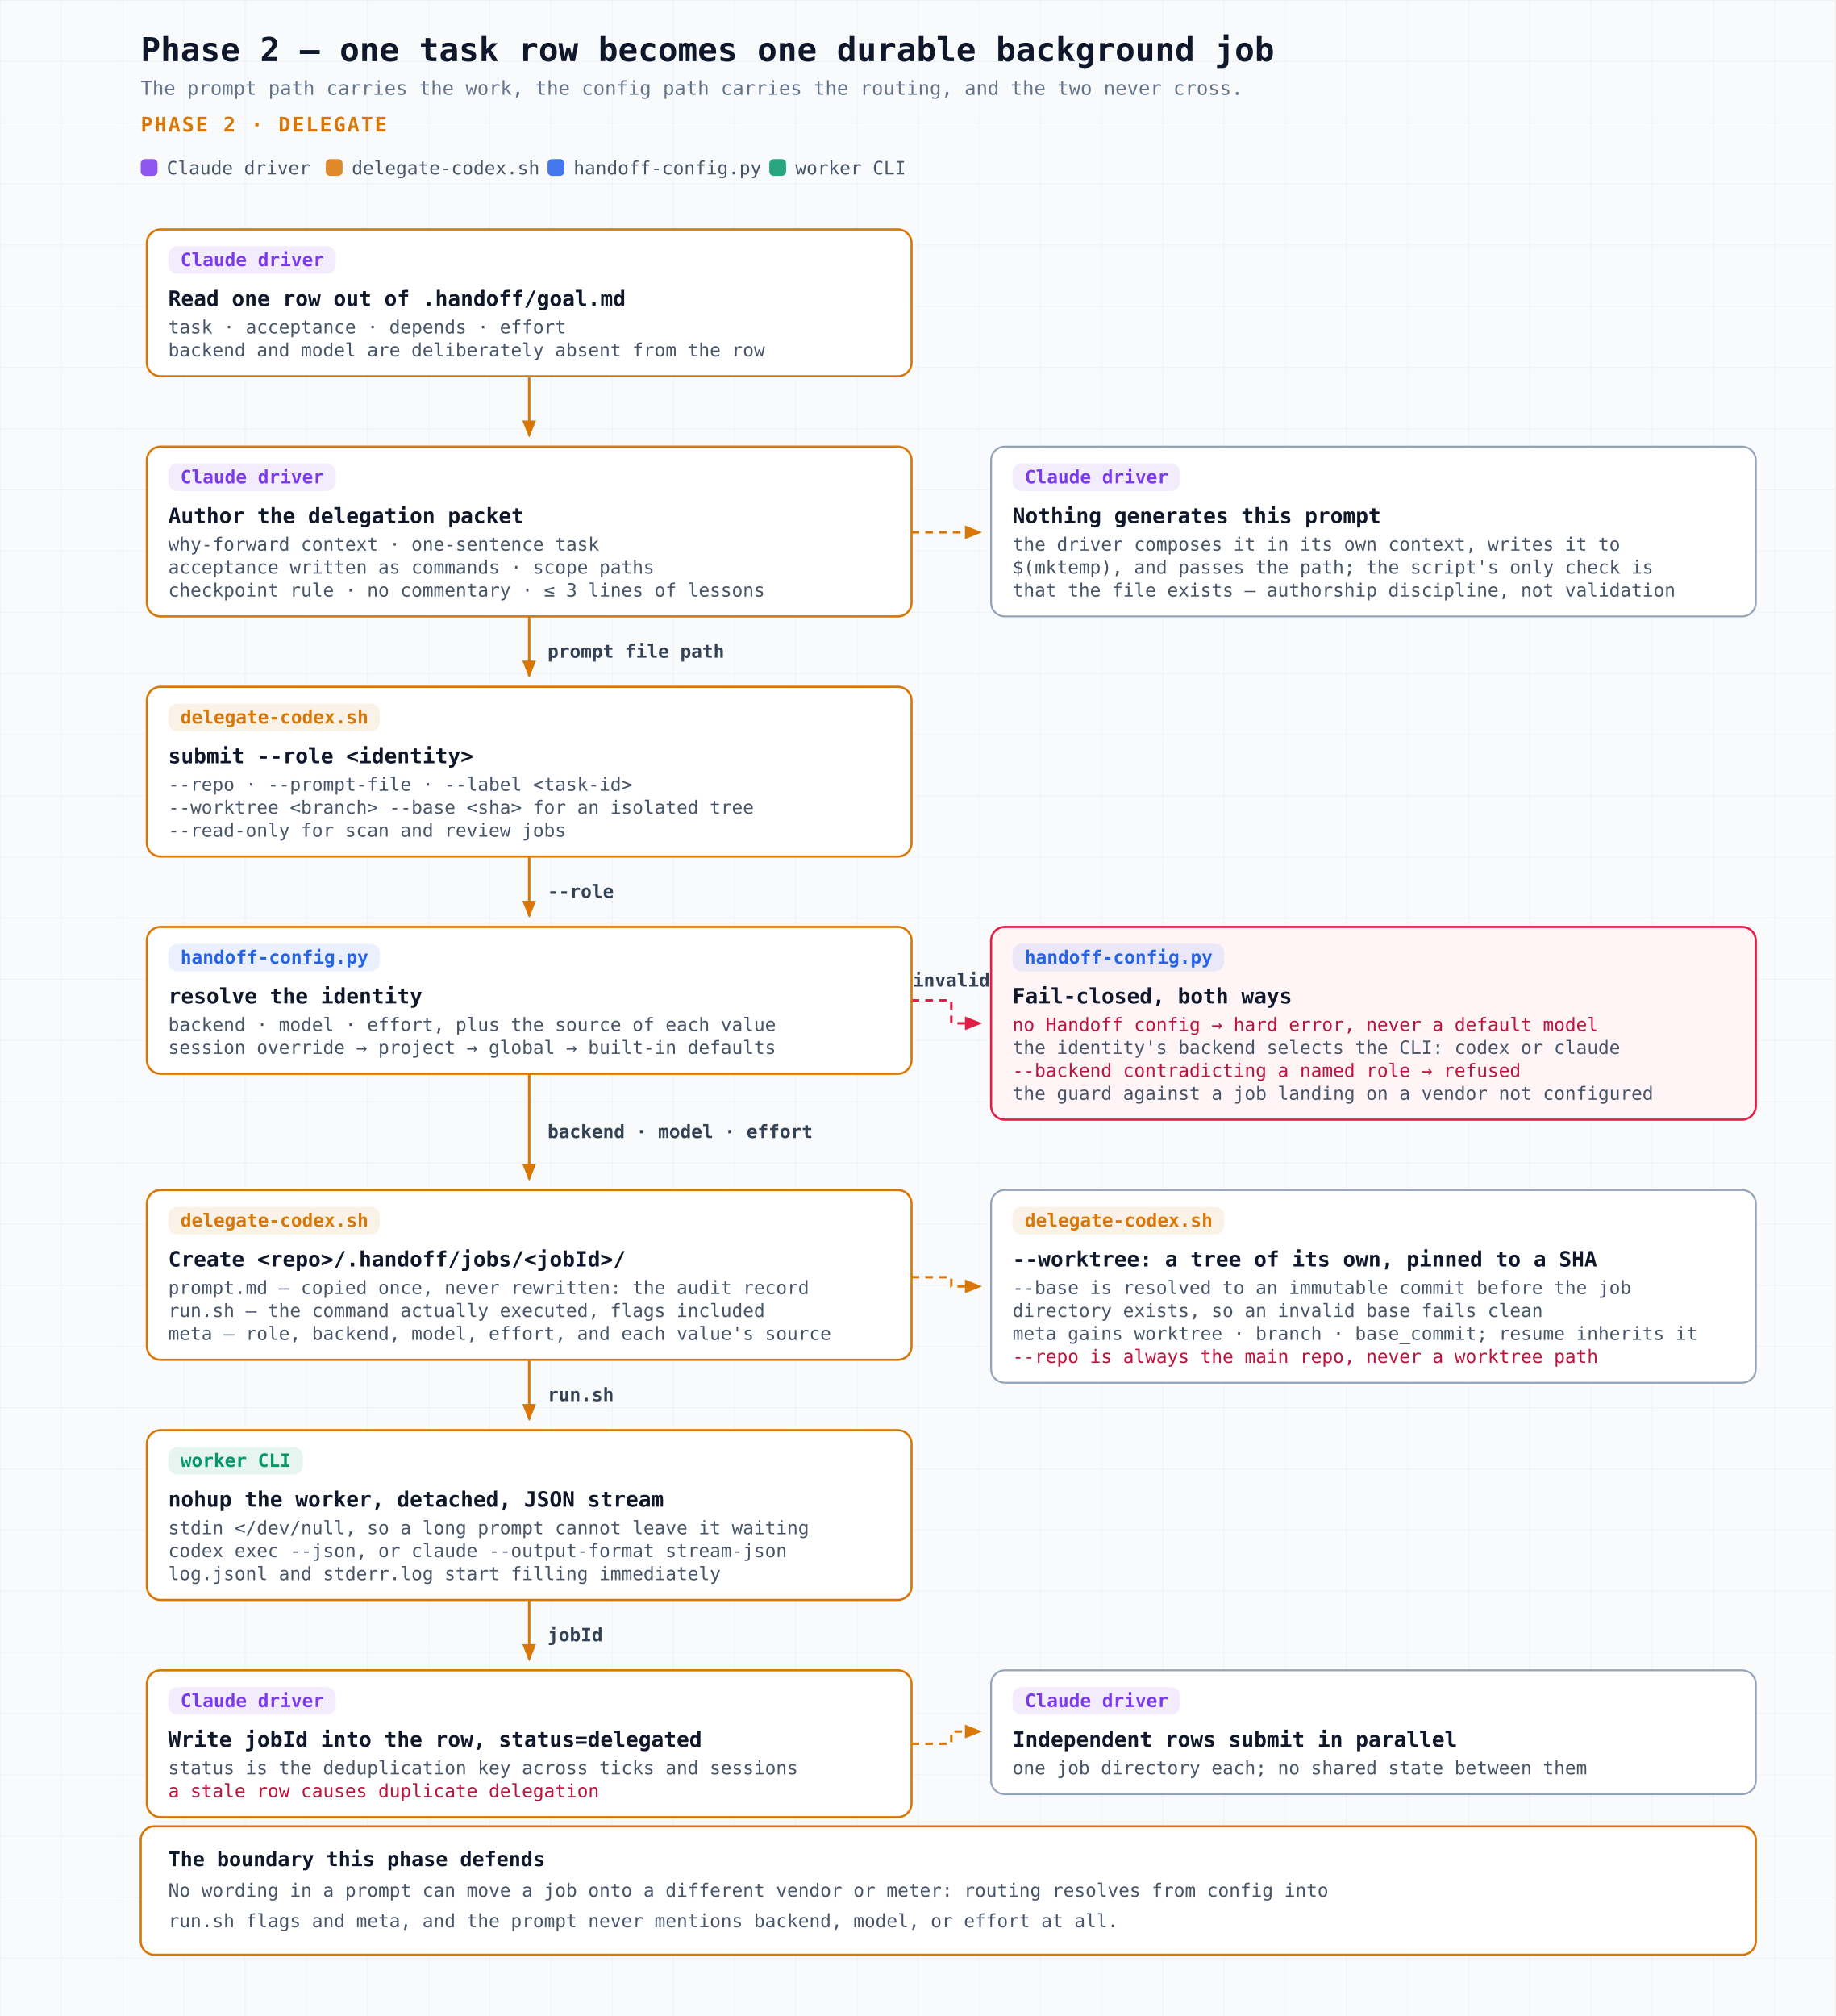
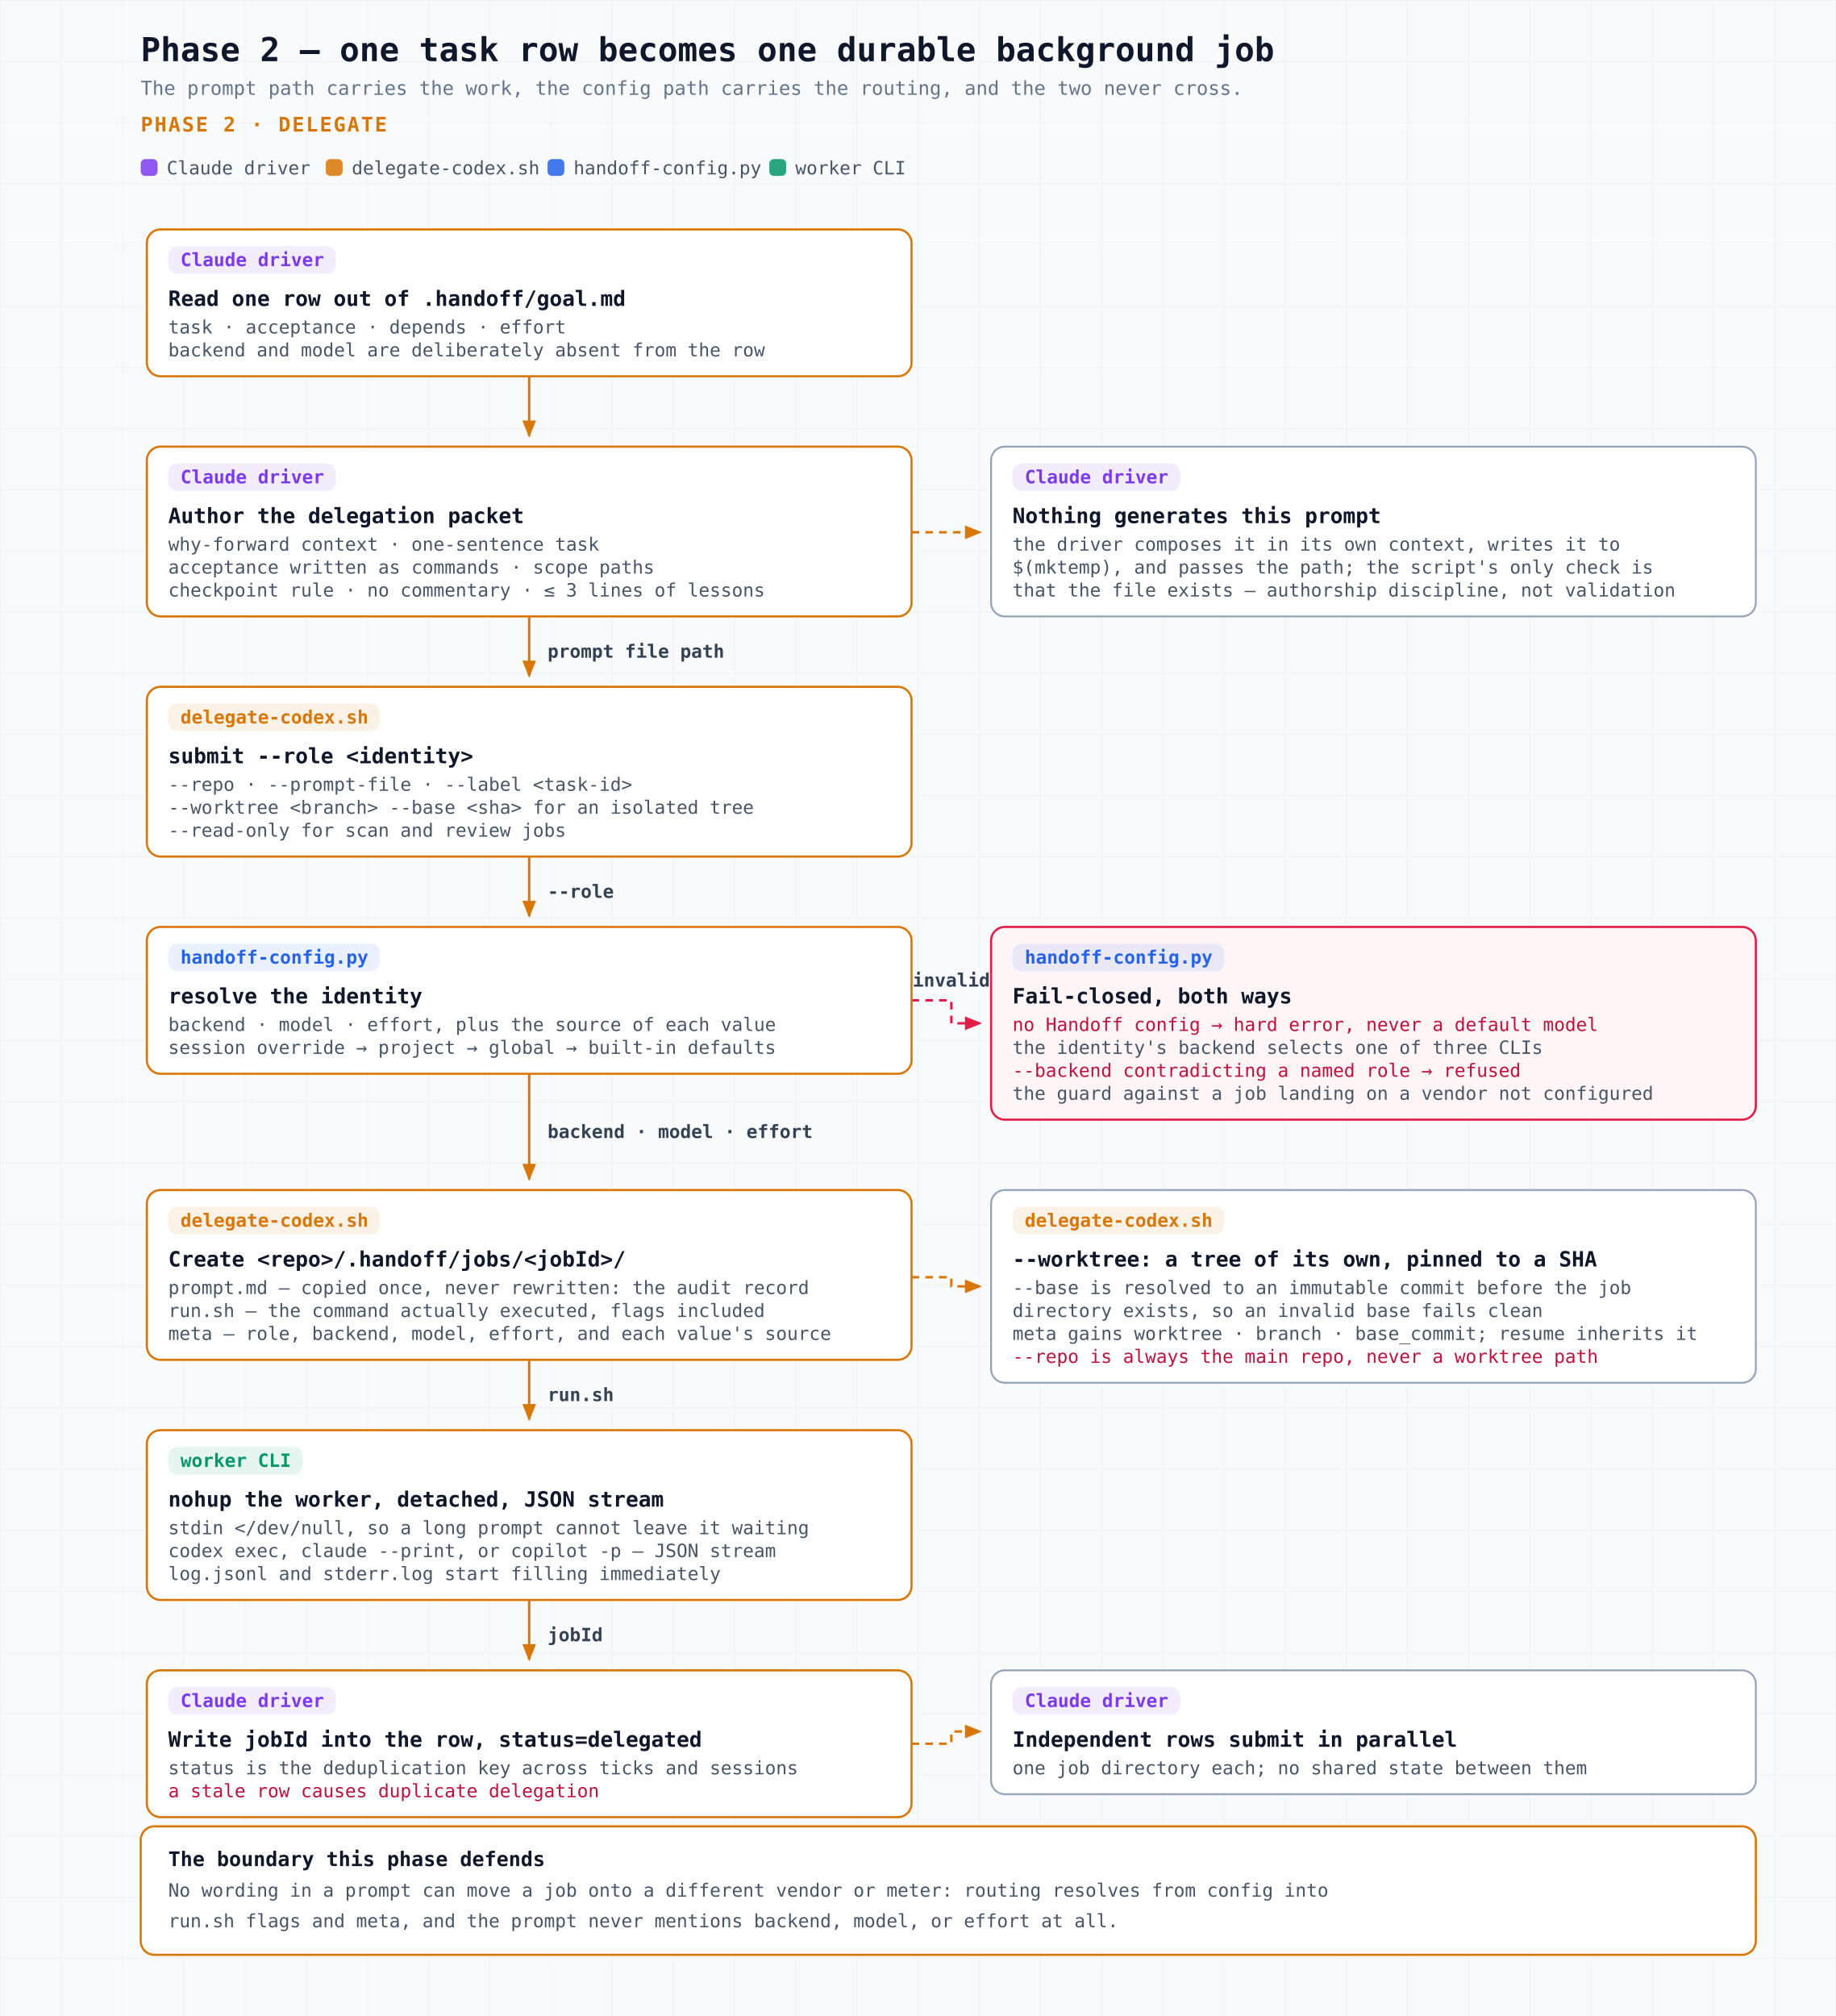
<svg xmlns="http://www.w3.org/2000/svg" viewBox="0 0 1200 1318">
  <style>
    text { font-family: 'JetBrains Mono', 'SF Mono', 'Cascadia Code', ui-monospace, monospace; }
    .title { font-size: 21.6px; font-weight: 700; fill: #0f172a; }
    .subtitle { font-size: 12.6px; fill: #64748b; }
    .phase { font-size: 13.2px; font-weight: 700; fill: #d97706; letter-spacing: 0.08em; }
    .pill { font-size: 12px; font-weight: 700; }
    .ntitle { font-size: 13.8px; font-weight: 700; fill: #0f172a; }
    .note { font-size: 12px; fill: #475569; }
    .warn { font-size: 12px; fill: #be123c; }
    .ev { font-size: 12px; font-weight: 700; fill: #334155; }
    .back { font-size: 12px; font-weight: 700; fill: #64748b; }
    .leg { font-size: 12px; fill: #475569; }
    .fhead { font-size: 13.2px; font-weight: 700; fill: #0f172a; }
  </style>
  <defs>
    <pattern id="grid" width="40" height="40" patternUnits="userSpaceOnUse">
      <path d="M 40 0 L 0 0 0 40" fill="none" stroke="#e6ebf2" stroke-width="0.5" />
    </pattern>
    <marker id="a" viewBox="0 0 10 10" refX="9" refY="5" markerWidth="7" markerHeight="7" orient="auto-start-reverse">
      <path d="M 0 1 L 10 5 L 0 9 z" fill="#d97706" />
    </marker>
    <marker id="ar" viewBox="0 0 10 10" refX="9" refY="5" markerWidth="7" markerHeight="7" orient="auto-start-reverse">
      <path d="M 0 1 L 10 5 L 0 9 z" fill="#e11d48" />
    </marker>
    <marker id="ag" viewBox="0 0 10 10" refX="9" refY="5" markerWidth="7" markerHeight="7" orient="auto-start-reverse">
      <path d="M 0 1 L 10 5 L 0 9 z" fill="#94a3b8" />
    </marker>
  </defs>
  <rect width="1200" height="1318" fill="#f8fafc" />
  <rect width="1200" height="1318" fill="url(#grid)" />
  <text x="92" y="40" class="title">Phase 2 — one task row becomes one durable background job</text>
  <text x="92" y="62" class="subtitle">The prompt path carries the work, the config path carries the routing, and the two never cross.</text>
  <text x="92" y="86" class="phase">PHASE 2 · DELEGATE</text>
  <rect x="92" y="104" width="11" height="11" rx="3" fill="#7c3aed" opacity="0.85" />
  <text x="109" y="114" class="leg">Claude driver</text>
  <rect x="213.0" y="104" width="11" height="11" rx="3" fill="#d97706" opacity="0.85" />
  <text x="230.0" y="114" class="leg">delegate-codex.sh</text>
  <rect x="358.0" y="104" width="11" height="11" rx="3" fill="#2563eb" opacity="0.85" />
  <text x="375.0" y="114" class="leg">handoff-config.py</text>
  <rect x="503.0" y="104" width="11" height="11" rx="3" fill="#059669" opacity="0.85" />
  <text x="520.0" y="114" class="leg">worker CLI</text>
  <line x1="346" y1="246" x2="346" y2="285" stroke="#d97706" stroke-width="1.6" marker-end="url(#a)" />
  <line x1="596" y1="348" x2="641" y2="348" stroke="#d97706" stroke-width="1.6" stroke-dasharray="5 4" marker-end="url(#a)" />
  <line x1="346" y1="403" x2="346" y2="442" stroke="#d97706" stroke-width="1.6" marker-end="url(#a)" />
  <text x="358" y="430" class="ev">prompt file path</text>
  <line x1="346" y1="560" x2="346" y2="599" stroke="#d97706" stroke-width="1.6" marker-end="url(#a)" />
  <text x="358" y="587" class="ev">--role</text>
  <path d="M 596 654 H 622 V 669 H 641" fill="none" stroke="#e11d48" stroke-width="1.6" stroke-dasharray="5 4" marker-end="url(#ar)" />
  <rect x="592.8" y="633" width="58.4" height="18" rx="4" fill="#f8fafc" opacity="0.95" />
  <text x="622" y="645" class="ev" text-anchor="middle">invalid</text>
  <line x1="346" y1="702" x2="346" y2="771" stroke="#d97706" stroke-width="1.6" marker-end="url(#a)" />
  <text x="358" y="744" class="ev">backend · model · effort</text>
  <line x1="346" y1="889" x2="346" y2="928" stroke="#d97706" stroke-width="1.6" marker-end="url(#a)" />
  <text x="358" y="916" class="ev">run.sh</text>
  <line x1="346" y1="1046" x2="346" y2="1085" stroke="#d97706" stroke-width="1.6" marker-end="url(#a)" />
  <text x="358" y="1073" class="ev">jobId</text>
  <path d="M 596 1140 H 622 V 1132 H 641" fill="none" stroke="#d97706" stroke-width="1.6" stroke-dasharray="5 4" marker-end="url(#a)" />
  <rect x="96" y="150" width="500" height="96" rx="9" fill="#ffffff" stroke="#d97706" stroke-width="1.4" />
  <rect x="110" y="161" width="109.6" height="18" rx="6" fill="#7c3aed" opacity="0.10" />
  <text x="118" y="174" class="pill" fill="#7c3aed">Claude driver</text>
  <text x="110" y="200" class="ntitle">Read one row out of .handoff/goal.md</text>
  <text x="110" y="218" class="note">task · acceptance · depends · effort</text>
  <text x="110" y="233" class="note">backend and model are deliberately absent from the row</text>
  <rect x="96" y="292" width="500" height="111" rx="9" fill="#ffffff" stroke="#d97706" stroke-width="1.4" />
  <rect x="110" y="303" width="109.6" height="18" rx="6" fill="#7c3aed" opacity="0.10" />
  <text x="118" y="316" class="pill" fill="#7c3aed">Claude driver</text>
  <text x="110" y="342" class="ntitle">Author the delegation packet</text>
  <text x="110" y="360" class="note">why-forward context · one-sentence task</text>
  <text x="110" y="375" class="note">acceptance written as commands · scope paths</text>
  <text x="110" y="390" class="note">checkpoint rule · no commentary · ≤ 3 lines of lessons</text>
  <rect x="648" y="292" width="500" height="111" rx="9" fill="#ffffff" stroke="#94a3b8" stroke-width="1.2" />
  <rect x="662" y="303" width="109.6" height="18" rx="6" fill="#7c3aed" opacity="0.10" />
  <text x="670" y="316" class="pill" fill="#7c3aed">Claude driver</text>
  <text x="662" y="342" class="ntitle">Nothing generates this prompt</text>
  <text x="662" y="360" class="note">the driver composes it in its own context, writes it to</text>
  <text x="662" y="375" class="note">$(mktemp), and passes the path; the script's only check is</text>
  <text x="662" y="390" class="note">that the file exists — authorship discipline, not validation</text>
  <rect x="96" y="449" width="500" height="111" rx="9" fill="#ffffff" stroke="#d97706" stroke-width="1.4" />
  <rect x="110" y="460" width="138.4" height="18" rx="6" fill="#d97706" opacity="0.10" />
  <text x="118" y="473" class="pill" fill="#d97706">delegate-codex.sh</text>
  <text x="110" y="499" class="ntitle">submit --role &lt;identity&gt;</text>
  <text x="110" y="517" class="note">--repo · --prompt-file · --label &lt;task-id&gt;</text>
  <text x="110" y="532" class="note">--worktree &lt;branch&gt; --base &lt;sha&gt; for an isolated tree</text>
  <text x="110" y="547" class="note">--read-only for scan and review jobs</text>
  <rect x="96" y="606" width="500" height="96" rx="9" fill="#ffffff" stroke="#d97706" stroke-width="1.4" />
  <rect x="110" y="617" width="138.4" height="18" rx="6" fill="#2563eb" opacity="0.10" />
  <text x="118" y="630" class="pill" fill="#2563eb">handoff-config.py</text>
  <text x="110" y="656" class="ntitle">resolve the identity</text>
  <text x="110" y="674" class="note">backend · model · effort, plus the source of each value</text>
  <text x="110" y="689" class="note">session override → project → global → built-in defaults</text>
  <rect x="648" y="606" width="500" height="126" rx="9" fill="#fff5f7" stroke="#e11d48" stroke-width="1.4" />
  <rect x="662" y="617" width="138.4" height="18" rx="6" fill="#2563eb" opacity="0.10" />
  <text x="670" y="630" class="pill" fill="#2563eb">handoff-config.py</text>
  <text x="662" y="656" class="ntitle">Fail-closed, both ways</text>
  <text x="662" y="674" class="warn">no Handoff config → hard error, never a default model</text>
-   <text x="662" y="689" class="note">the identity's backend selects the CLI: codex or claude</text>
+   <text x="662" y="689" class="note">the identity's backend selects one of three CLIs</text>
  <text x="662" y="704" class="warn">--backend contradicting a named role → refused</text>
  <text x="662" y="719" class="note">the guard against a job landing on a vendor not configured</text>
  <path d="M 596 835 H 622 V 841 H 641" fill="none" stroke="#d97706" stroke-width="1.6" stroke-dasharray="5 4" marker-end="url(#a)" />
  <rect x="648" y="778" width="500" height="126" rx="9" fill="#ffffff" stroke="#94a3b8" stroke-width="1.2" />
  <rect x="662" y="789" width="138.4" height="18" rx="6" fill="#d97706" opacity="0.10" />
  <text x="670" y="802" class="pill" fill="#d97706">delegate-codex.sh</text>
  <text x="662" y="828" class="ntitle">--worktree: a tree of its own, pinned to a SHA</text>
  <text x="662" y="846" class="note">--base is resolved to an immutable commit before the job</text>
  <text x="662" y="861" class="note">directory exists, so an invalid base fails clean</text>
  <text x="662" y="876" class="note">meta gains worktree · branch · base_commit; resume inherits it</text>
  <text x="662" y="891" class="warn">--repo is always the main repo, never a worktree path</text>
  <rect x="96" y="778" width="500" height="111" rx="9" fill="#ffffff" stroke="#d97706" stroke-width="1.4" />
  <rect x="110" y="789" width="138.4" height="18" rx="6" fill="#d97706" opacity="0.10" />
  <text x="118" y="802" class="pill" fill="#d97706">delegate-codex.sh</text>
  <text x="110" y="828" class="ntitle">Create &lt;repo&gt;/.handoff/jobs/&lt;jobId&gt;/</text>
  <text x="110" y="846" class="note">prompt.md — copied once, never rewritten: the audit record</text>
  <text x="110" y="861" class="note">run.sh — the command actually executed, flags included</text>
  <text x="110" y="876" class="note">meta — role, backend, model, effort, and each value's source</text>
  <rect x="96" y="935" width="500" height="111" rx="9" fill="#ffffff" stroke="#d97706" stroke-width="1.4" />
  <rect x="110" y="946" width="88" height="18" rx="6" fill="#059669" opacity="0.10" />
  <text x="118" y="959" class="pill" fill="#059669">worker CLI</text>
  <text x="110" y="985" class="ntitle">nohup the worker, detached, JSON stream</text>
  <text x="110" y="1003" class="note">stdin &lt;/dev/null, so a long prompt cannot leave it waiting</text>
-   <text x="110" y="1018" class="note">codex exec --json, or claude --output-format stream-json</text>
+   <text x="110" y="1018" class="note">codex exec, claude --print, or copilot -p — JSON stream</text>
  <text x="110" y="1033" class="note">log.jsonl and stderr.log start filling immediately</text>
  <rect x="96" y="1092" width="500" height="96" rx="9" fill="#ffffff" stroke="#d97706" stroke-width="1.4" />
  <rect x="110" y="1103" width="109.6" height="18" rx="6" fill="#7c3aed" opacity="0.10" />
  <text x="118" y="1116" class="pill" fill="#7c3aed">Claude driver</text>
  <text x="110" y="1142" class="ntitle">Write jobId into the row, status=delegated</text>
  <text x="110" y="1160" class="note">status is the deduplication key across ticks and sessions</text>
  <text x="110" y="1175" class="warn">a stale row causes duplicate delegation</text>
  <rect x="648" y="1092" width="500" height="81" rx="9" fill="#ffffff" stroke="#94a3b8" stroke-width="1.2" />
  <rect x="662" y="1103" width="109.6" height="18" rx="6" fill="#7c3aed" opacity="0.10" />
  <text x="670" y="1116" class="pill" fill="#7c3aed">Claude driver</text>
  <text x="662" y="1142" class="ntitle">Independent rows submit in parallel</text>
  <text x="662" y="1160" class="note">one job directory each; no shared state between them</text>
  <rect x="92" y="1194" width="1056" height="84" rx="9" fill="#ffffff" stroke="#d97706" stroke-width="1.4" />
  <text x="110" y="1220" class="fhead">The boundary this phase defends</text>
  <text x="110" y="1240" class="note">No wording in a prompt can move a job onto a different vendor or meter: routing resolves from config into</text>
  <text x="110" y="1260" class="note">run.sh flags and meta, and the prompt never mentions backend, model, or effort at all.</text>
</svg>
